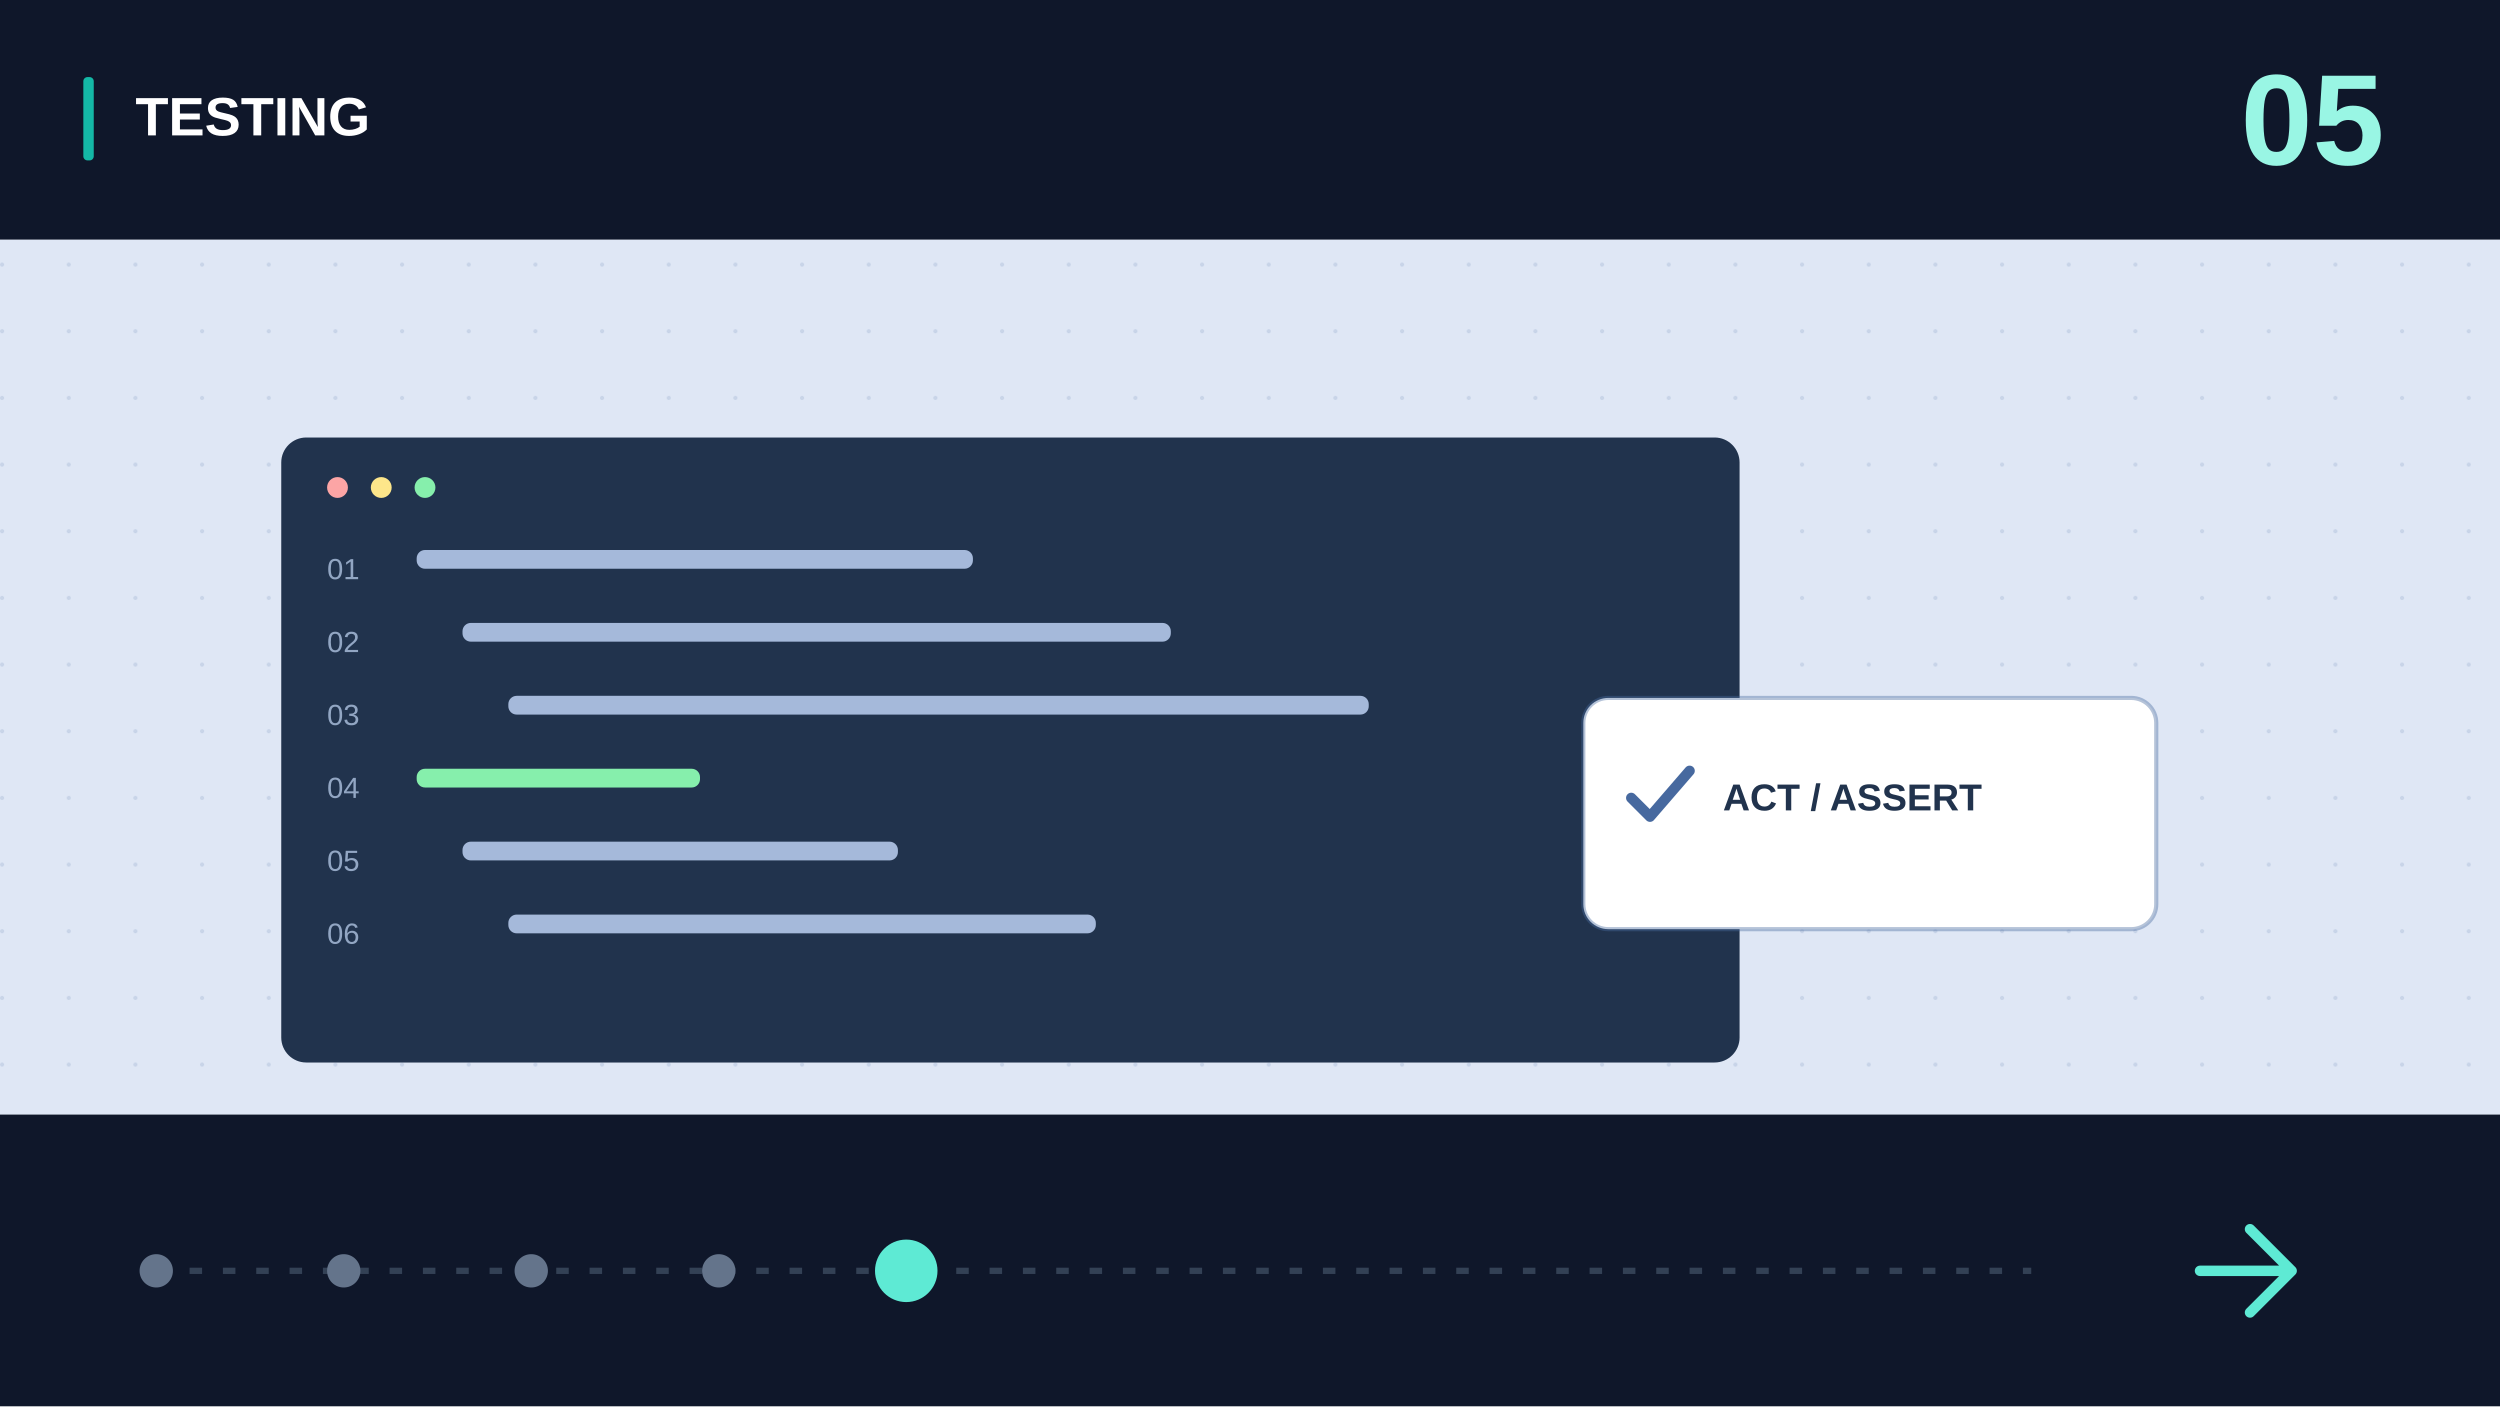
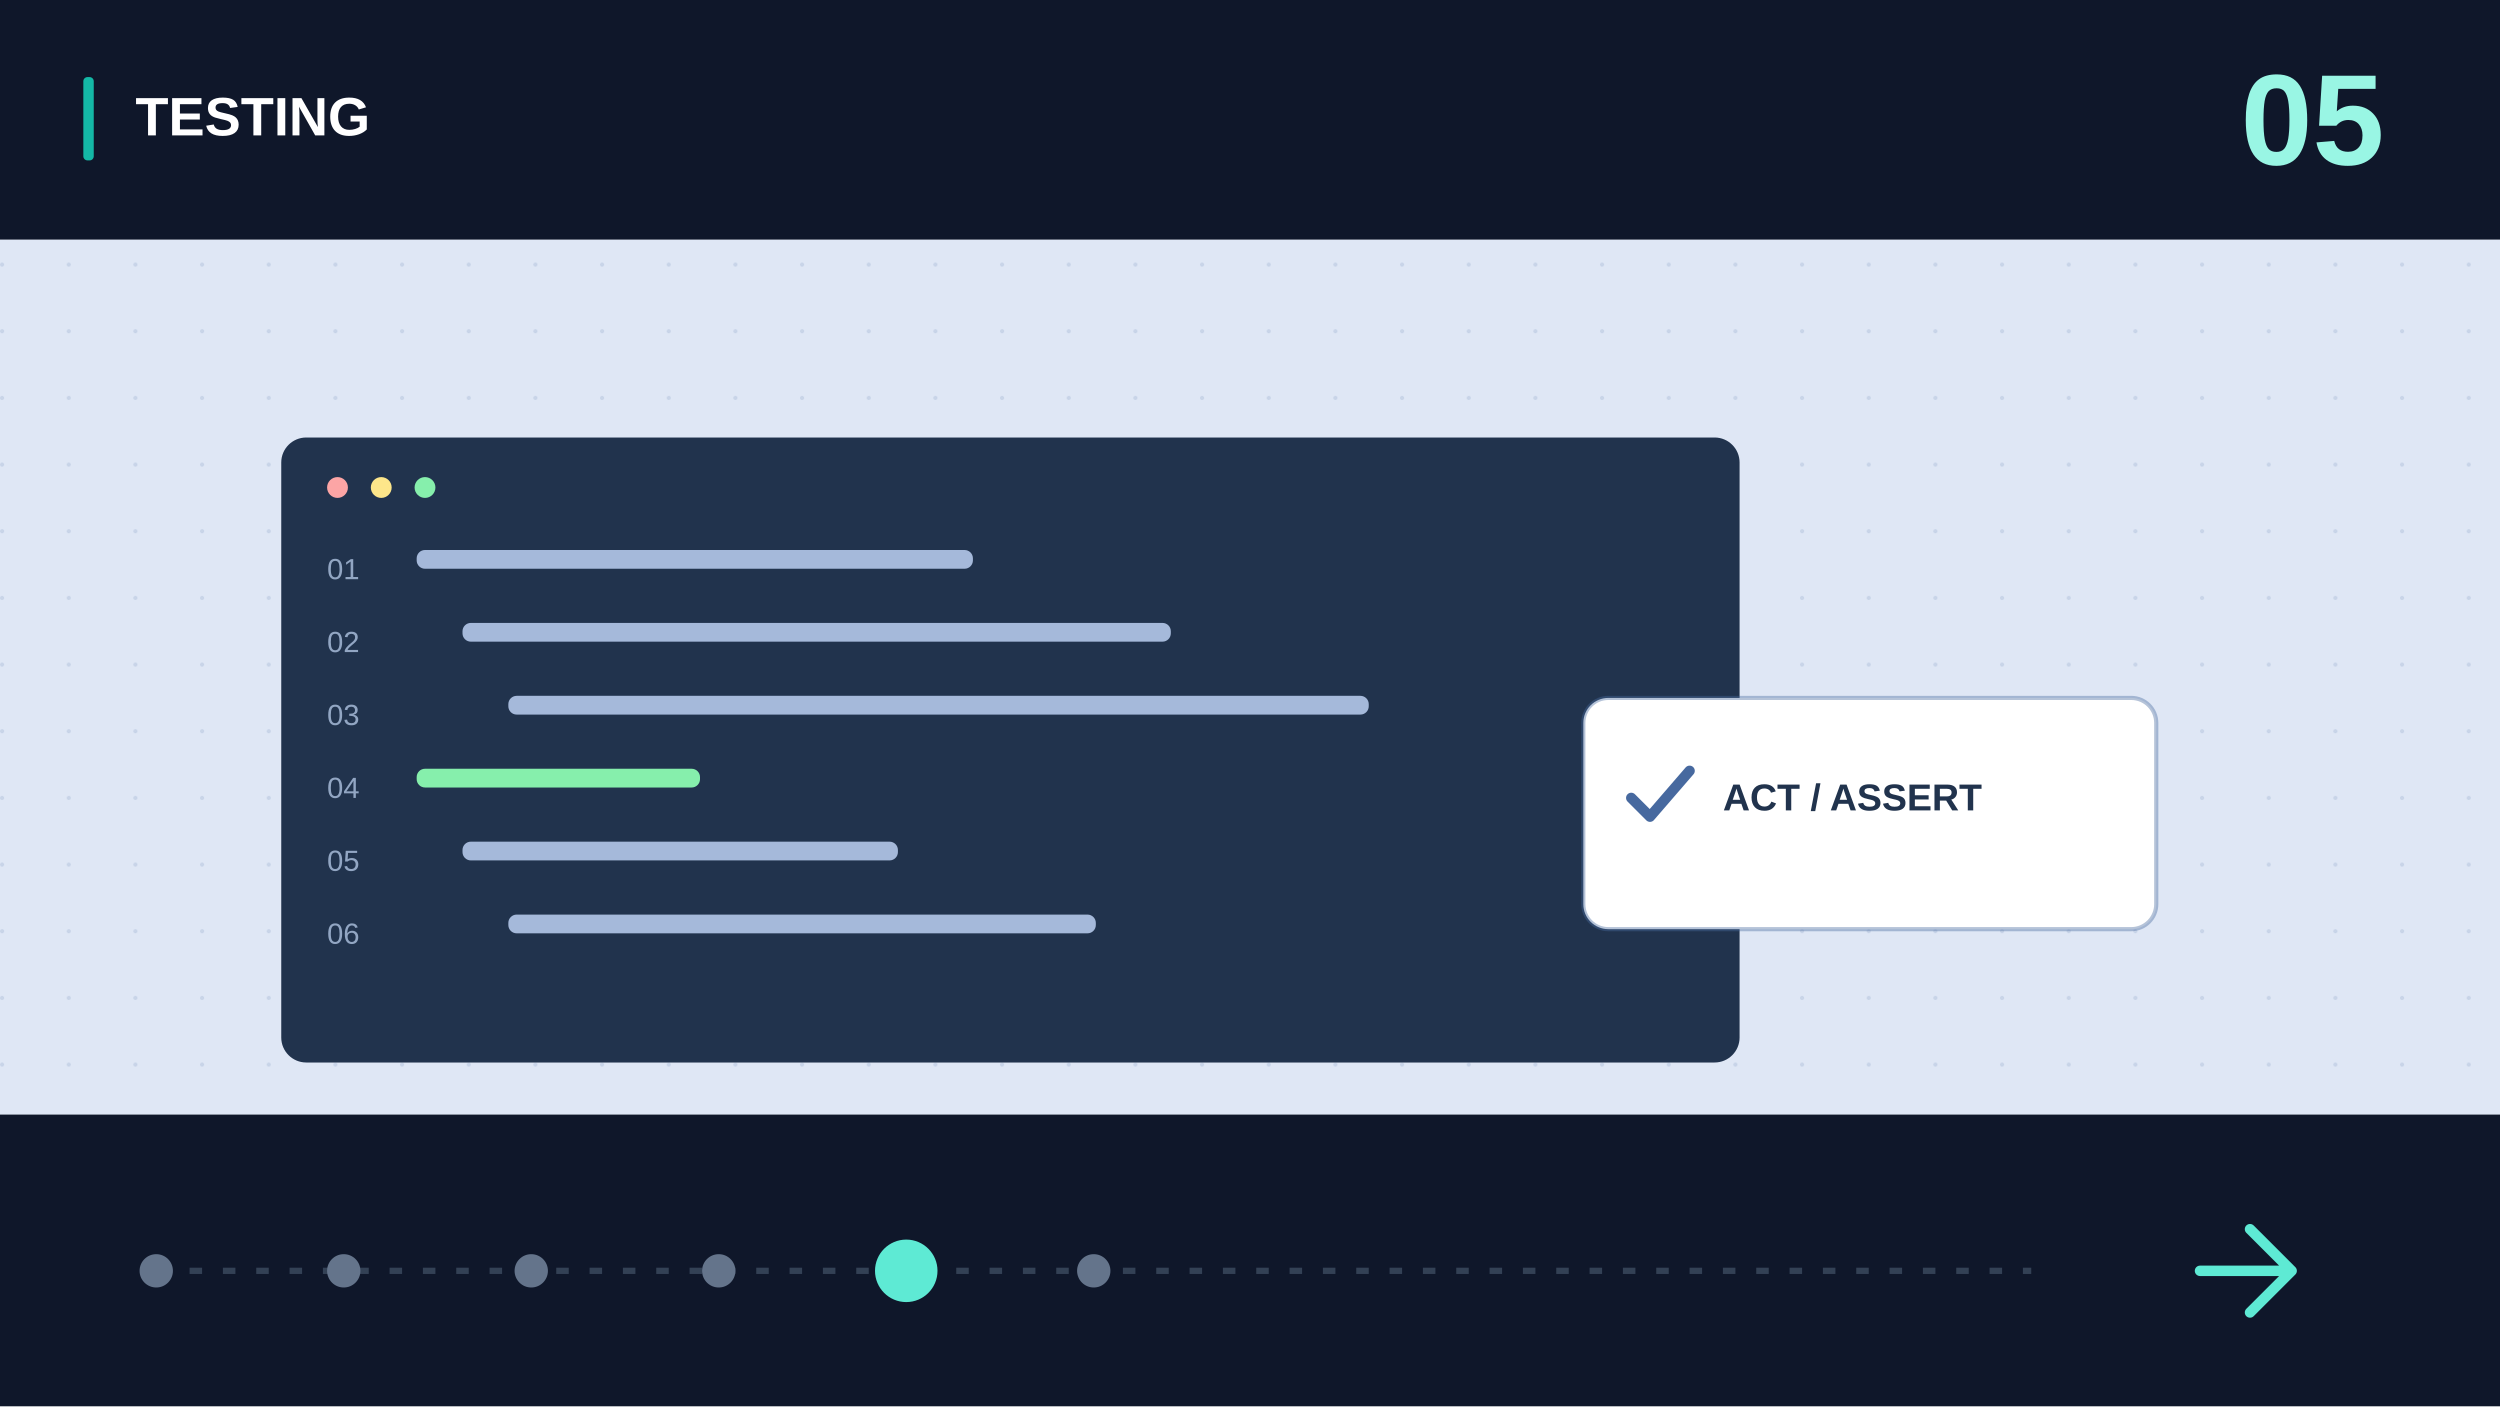
<svg xmlns="http://www.w3.org/2000/svg" width="1200" height="675" viewBox="0 0 1200 675">
  <rect width="1200" height="675" fill="#edf2f7" />
  <svg x="0" y="115" width="1200" height="420" viewBox="0 85 1200 420">
    <defs>
      <pattern id="grid" width="32" height="32" patternUnits="userSpaceOnUse">
        <circle cx="1" cy="1" r="1" fill="#47699f" opacity=".15" />
      </pattern>
    </defs>
    <rect x="0" y="0" width="1200" height="675" rx="0" fill="#dfe7f5" stroke="none" stroke-width="2" />
    <rect width="1200" height="675" fill="url(#grid)" />
    <text x="54" y="51" font-family="Arial, sans-serif" font-size="14" font-weight="600" fill="#21334d">ANTBLOG / ENGINEERING NOTES</text>
    <text x="1080" y="51" font-family="Arial, sans-serif" font-size="16" font-weight="500" fill="#21334d">518</text>
    <path d="M54 73L1146 73" stroke="#47699f33" stroke-width="3" fill="none" />
    <rect x="135" y="180" width="700" height="300" rx="12" fill="#21334d" stroke="none" stroke-width="2" />
    <circle cx="162" cy="204" r="5" fill="#fca5a5" stroke="none" stroke-width="3" />
    <circle cx="183" cy="204" r="5" fill="#fde68a" stroke="none" stroke-width="3" />
    <circle cx="204" cy="204" r="5" fill="#86efac" stroke="none" stroke-width="3" />
    <text x="157" y="248" font-family="Arial, sans-serif" font-size="14" font-weight="500" fill="#92a6c3">01</text>
    <rect x="200" y="234" width="267" height="9" rx="4" fill="#a5b9da" stroke="none" stroke-width="2" />
    <text x="157" y="283" font-family="Arial, sans-serif" font-size="14" font-weight="500" fill="#92a6c3">02</text>
    <rect x="222" y="269" width="340" height="9" rx="4" fill="#a5b9da" stroke="none" stroke-width="2" />
    <text x="157" y="318" font-family="Arial, sans-serif" font-size="14" font-weight="500" fill="#92a6c3">03</text>
    <rect x="244" y="304" width="413" height="9" rx="4" fill="#a5b9da" stroke="none" stroke-width="2" />
    <text x="157" y="353" font-family="Arial, sans-serif" font-size="14" font-weight="500" fill="#92a6c3">04</text>
    <rect x="200" y="339" width="136" height="9" rx="4" fill="#86efac" stroke="none" stroke-width="2" />
    <text x="157" y="388" font-family="Arial, sans-serif" font-size="14" font-weight="500" fill="#92a6c3">05</text>
    <rect x="222" y="374" width="209" height="9" rx="4" fill="#a5b9da" stroke="none" stroke-width="2" />
    <text x="157" y="423" font-family="Arial, sans-serif" font-size="14" font-weight="500" fill="#92a6c3">06</text>
    <rect x="244" y="409" width="282" height="9" rx="4" fill="#a5b9da" stroke="none" stroke-width="2" />
    <rect x="760" y="305" width="275" height="111" rx="12" fill="#ffffff" stroke="#47699f66" stroke-width="2" />
    <path d="M783 353l9 9 19-22" fill="none" stroke="#47699f" stroke-width="5" stroke-linecap="round" stroke-linejoin="round" />
    <text x="827" y="359" font-family="Arial, sans-serif" font-size="18" font-weight="700" fill="#21334d">ACT / ASSERT</text>
    <rect x="0" y="507" width="1200" height="168" rx="0" fill="#21334d" stroke="none" stroke-width="2" />
    <rect x="54" y="539" width="5" height="81" rx="0" fill="#47699f" stroke="none" stroke-width="2" />
    <text x="78" y="578" font-family="Arial, sans-serif" font-size="60" font-weight="700" fill="#ffffff">UNIT TESTING</text>
    <text x="80" y="620" font-family="Arial, sans-serif" font-size="20" font-weight="500" fill="#cbd5e1">Toi Noi · Testing / Series 06</text>
  </svg>
  <rect width="1200" height="115" fill="#0f172a" />
  <rect x="40" y="37" width="5" height="40" rx="2" fill="#14B8A6" />
  <text x="65" y="65" font-family="Arial,sans-serif" font-size="26" font-weight="700" fill="white">TESTING</text>
  <text x="1110" y="79" text-anchor="middle" font-family="Arial,sans-serif" font-size="62" font-weight="700" fill="#99f6e4">05</text>
  <rect y="535" width="1200" height="140" fill="#0f172a" />
  <path d="M75 610h900" stroke="#334155" stroke-width="3" stroke-dasharray="6 10" />
  <circle cx="75" cy="610" r="8" fill="#64748b" />
  <circle cx="165" cy="610" r="8" fill="#64748b" />
  <circle cx="255" cy="610" r="8" fill="#64748b" />
  <circle cx="345" cy="610" r="8" fill="#64748b" />
  <circle cx="435" cy="610" r="15" fill="#5eead4" />
+   <circle cx="525" cy="610" r="8" fill="#64748b" />
  <path d="m1080 590 20 20-20 20m-24-20h44" fill="none" stroke="#5eead4" stroke-width="5" stroke-linecap="round" stroke-linejoin="round" />
</svg>
